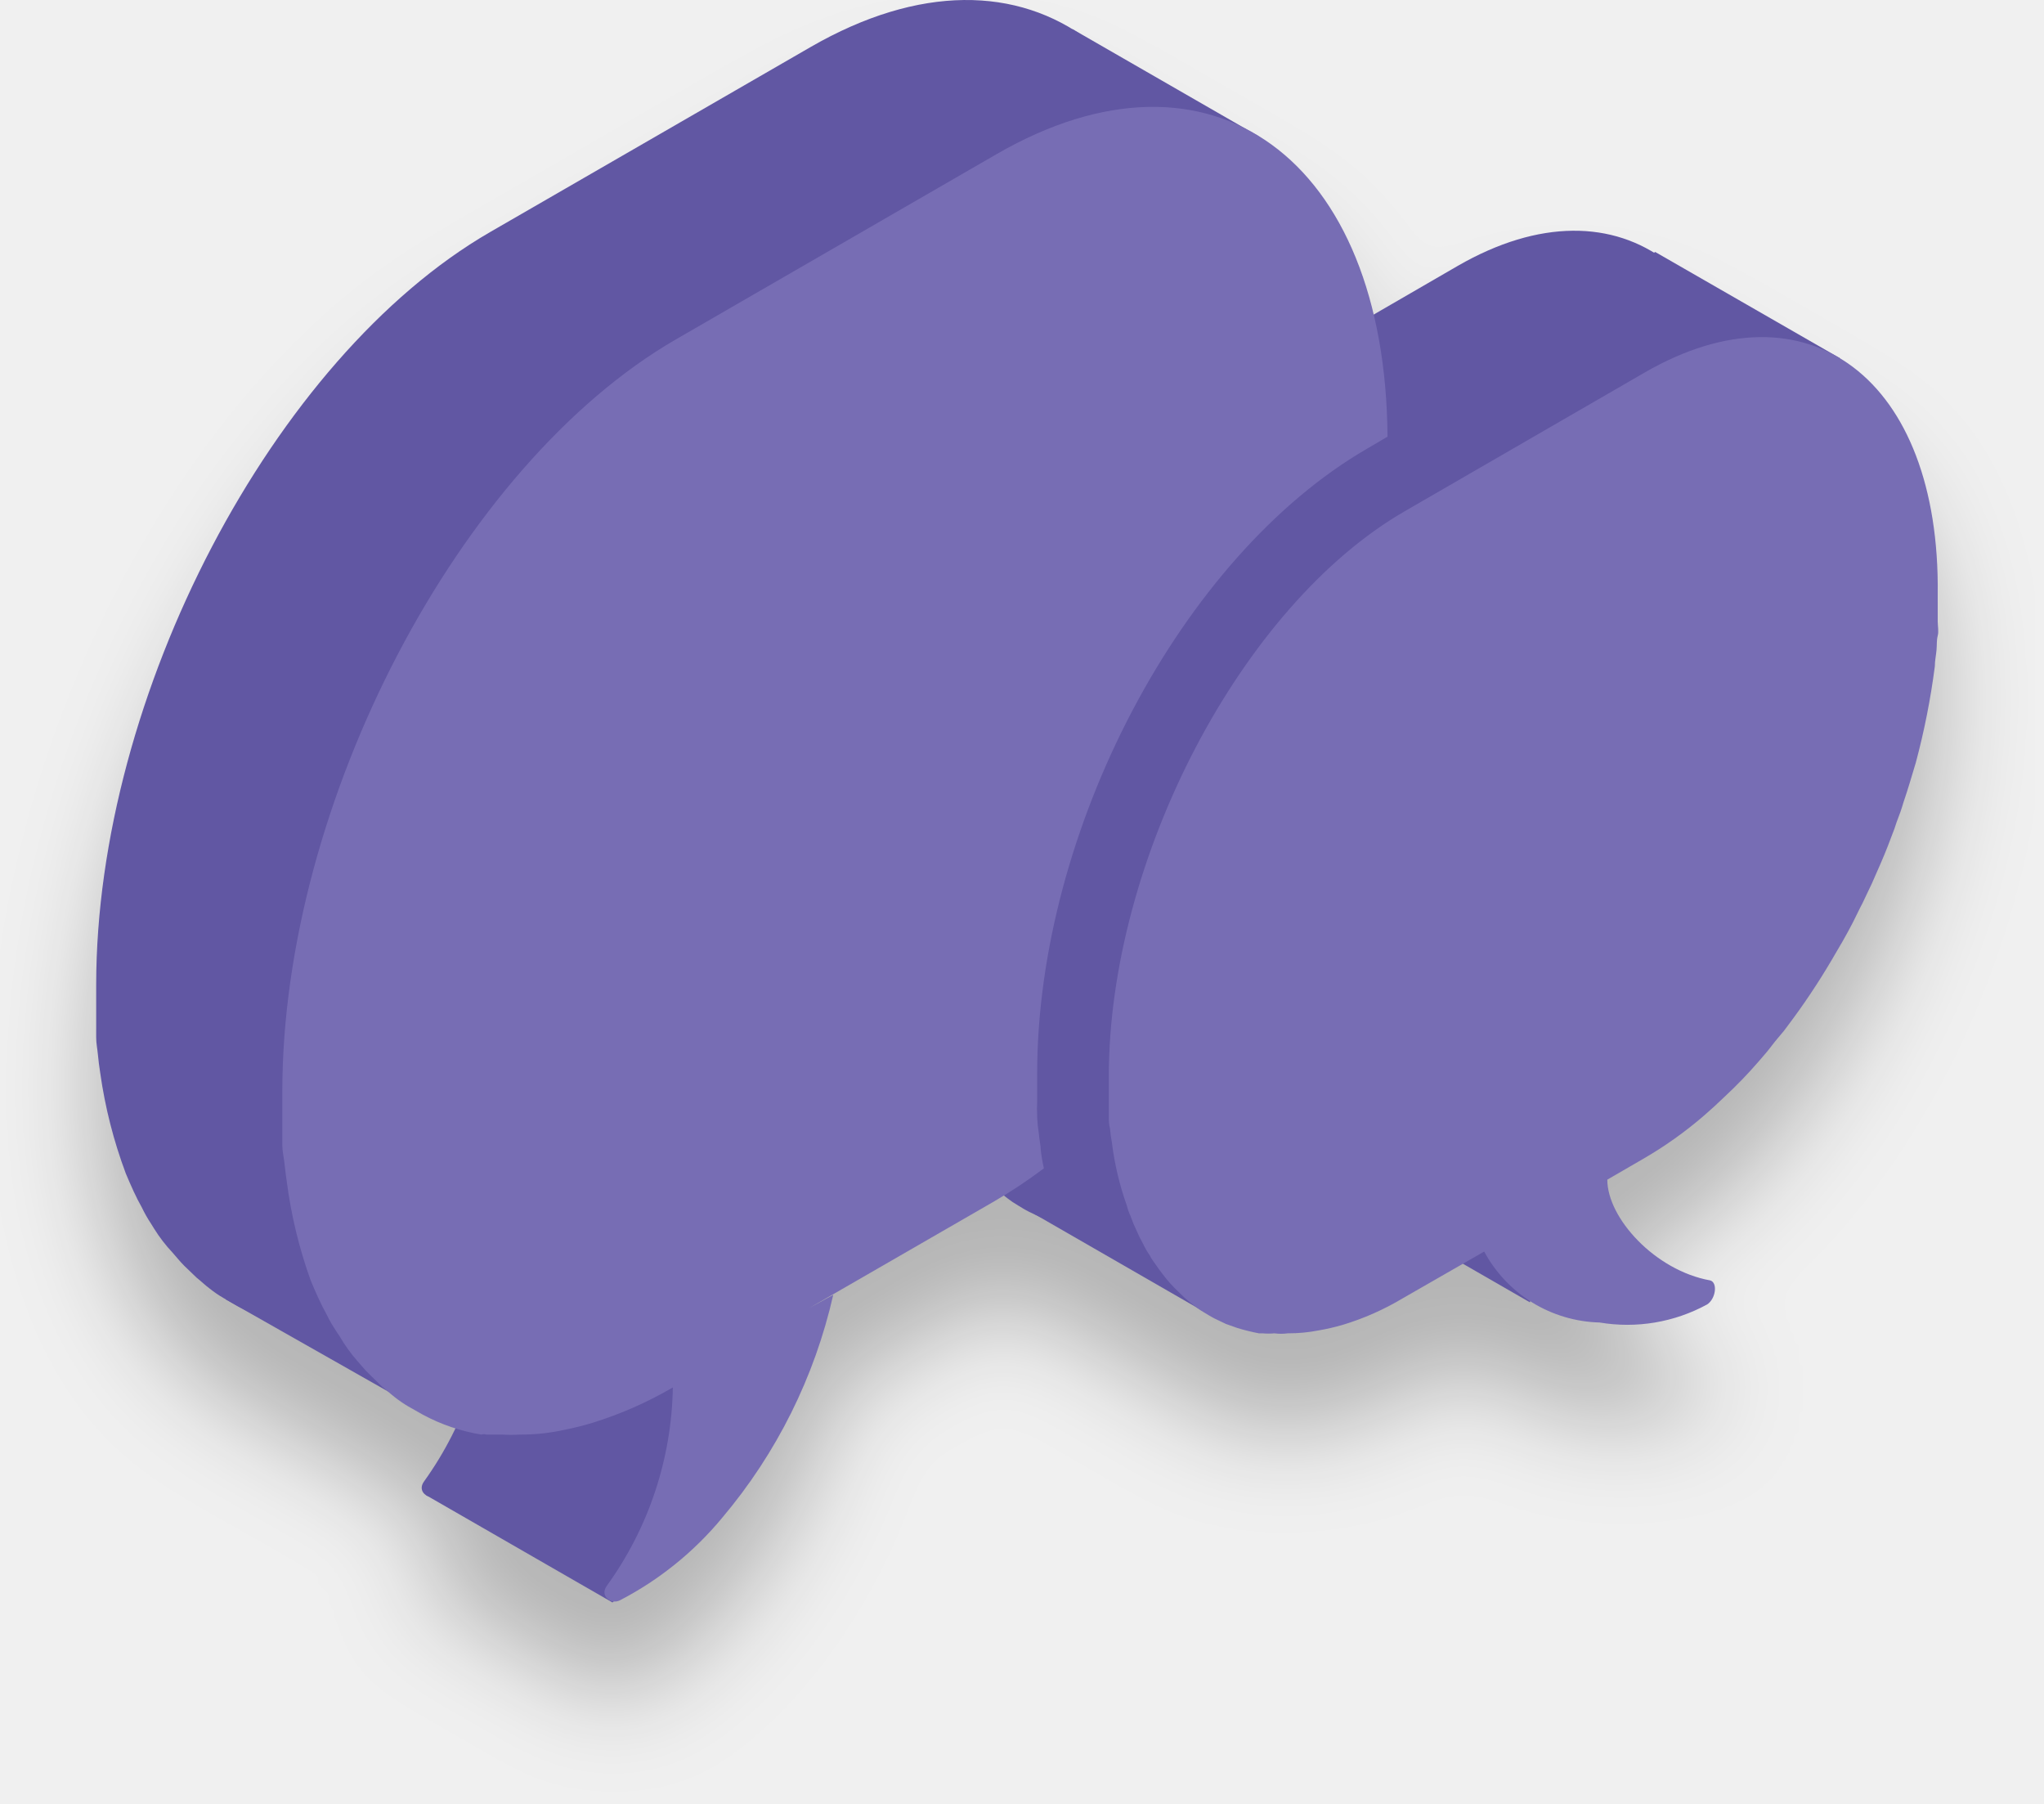
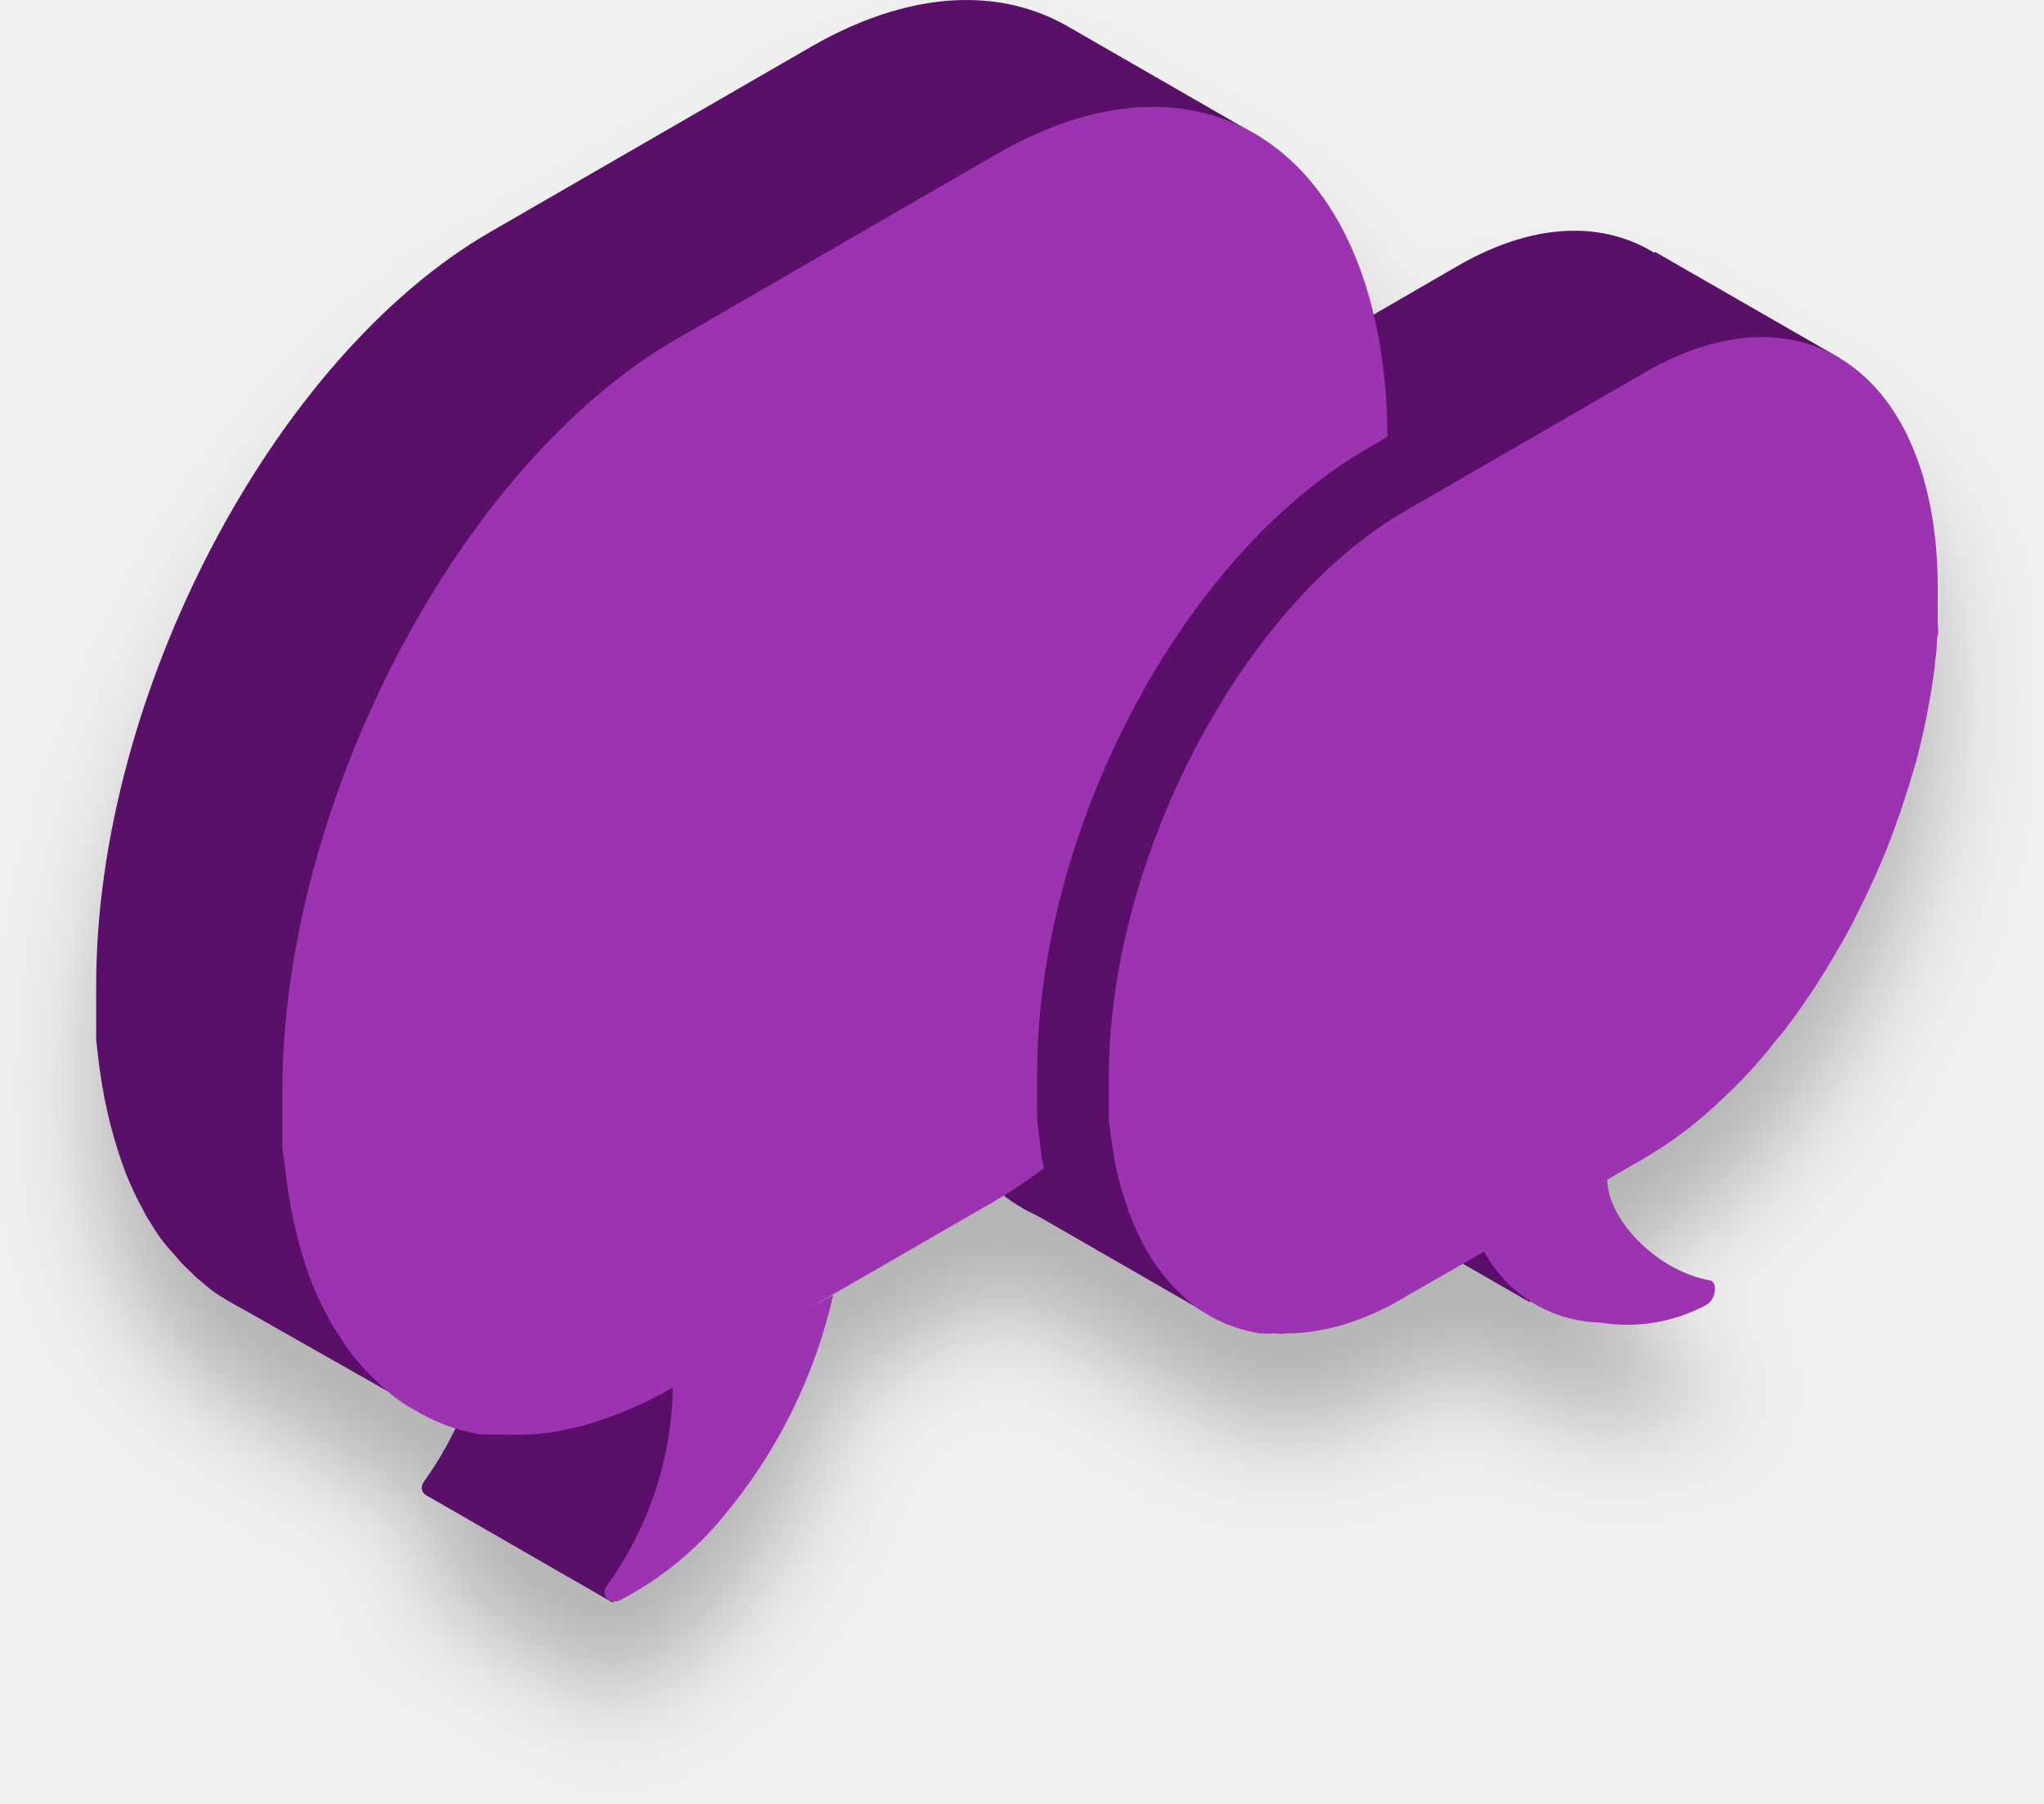
<svg xmlns="http://www.w3.org/2000/svg" width="85" height="75" viewBox="0 0 85 75" fill="none">
-   <g filter="url(#filter0_d)">
-     <path d="M63.62 54.145L55.89 49.695L60.14 48.795L64.37 51.745L63.62 54.145Z" fill="#6157A3" />
-     <path d="M50.09 14.315C50.09 2.315 42.74 -3.255 33.71 1.955L20.37 9.655C11.37 14.865 4 28.905 4 40.945C4 41.435 4 41.945 4 42.375C4 42.645 4 42.875 4 43.135C4 43.395 4.05 43.605 4.07 43.835C4.09 44.065 4.13 44.365 4.17 44.625C4.371 46.046 4.727 47.441 5.23 48.785C5.44 49.285 5.66 49.785 5.9 50.205C6.011 50.437 6.138 50.661 6.28 50.875L6.41 51.085C6.633 51.443 6.891 51.778 7.18 52.085C7.34 52.265 7.49 52.455 7.66 52.625L8.18 53.125C8.36 53.265 8.53 53.435 8.72 53.575C8.9 53.719 9.09 53.85 9.29 53.965L9.88 54.305C10.644 54.717 11.473 54.998 12.33 55.135C12.396 55.119 12.464 55.119 12.53 55.135C12.76 55.135 12.97 55.185 13.2 55.185C13.443 55.205 13.687 55.205 13.93 55.185C14.573 55.192 15.214 55.121 15.84 54.975C16.215 54.9 16.585 54.807 16.95 54.695C18.119 54.337 19.24 53.84 20.29 53.215L33.63 45.515C34.544 44.984 35.42 44.389 36.25 43.735C36.25 43.575 36.25 43.435 36.25 43.285C36.25 43.135 36.25 42.815 36.25 42.635C36.25 42.235 36.25 41.825 36.25 41.415C36.22 31.185 42.38 19.115 50.09 14.315Z" fill="#6157A3" />
-     <path d="M52.34 5.665L44.59 1.205C44.64 1.205 45.38 6.595 45.38 6.595L51.13 7.275L52.34 5.665Z" fill="#6157A3" />
-     <path d="M16.53 58.075L9.37 54.015L13.68 52.165L16.53 58.075Z" fill="#6157A3" />
-     <path d="M20.37 53.335C20.319 56.298 19.367 59.176 17.64 61.585C17.32 62.005 17.81 62.375 18.17 62.185C19.804 61.337 21.253 60.171 22.43 58.755C24.692 56.082 26.273 52.901 27.04 49.485L20.37 53.335Z" fill="#6157A3" />
-     <path d="M17.72 62.165L25.47 66.625C25.47 66.625 29.82 62.955 29.82 55.525L21.41 54.955C21.41 54.955 21.21 59.795 17.72 62.165Z" fill="#6157A3" />
-     <path d="M38.36 40.305C38.36 40.678 38.36 41.038 38.36 41.385C38.36 41.585 38.36 41.755 38.36 41.945C38.36 42.135 38.36 42.295 38.42 42.475C38.48 42.655 38.42 42.875 38.49 43.075C38.606 43.961 38.813 44.832 39.11 45.675C39.153 45.828 39.206 45.979 39.27 46.125C39.343 46.326 39.426 46.523 39.52 46.715C39.598 46.901 39.688 47.081 39.79 47.255C39.869 47.429 39.963 47.596 40.07 47.755L40.17 47.915C40.346 48.19 40.54 48.454 40.75 48.705C40.859 48.851 40.979 48.988 41.11 49.115L41.49 49.485C41.62 49.606 41.756 49.72 41.9 49.825C42.037 49.931 42.18 50.028 42.33 50.115C42.48 50.205 42.62 50.295 42.78 50.375L43.24 50.595L43.72 50.765C44.013 50.853 44.31 50.927 44.61 50.985H44.76C44.926 51 45.093 51 45.26 50.985C45.439 51.005 45.62 51.005 45.8 50.985C46.23 50.985 46.659 50.941 47.08 50.855C47.417 50.798 47.751 50.721 48.08 50.625C48.958 50.356 49.8 49.983 50.59 49.515L60.59 43.735C61.482 43.22 62.322 42.621 63.1 41.945C63.38 41.705 63.66 41.445 63.94 41.185C64.444 40.715 64.921 40.218 65.37 39.695L66.01 39.115C66.18 38.915 66.34 38.705 66.51 38.495C66.551 38.422 66.602 38.355 66.66 38.295C67.326 37.414 67.94 36.496 68.5 35.545C68.65 35.295 68.79 35.035 68.94 34.775C69.09 34.515 69.23 34.255 69.37 33.985C69.51 33.715 69.64 33.445 69.78 33.185L70.16 32.365C70.29 32.095 70.41 31.805 70.53 31.545C70.74 31.065 70.93 30.545 71.1 30.085C71.1 29.995 71.17 29.905 71.2 29.815C71.31 29.535 71.4 29.255 71.49 28.975C71.67 28.435 71.83 27.895 71.99 27.335C72.342 26.021 72.606 24.684 72.78 23.335C72.78 23.105 72.83 22.885 72.86 22.655C72.89 22.425 72.86 22.265 72.91 22.065C72.96 21.865 72.91 21.665 72.91 21.465C72.91 21.092 72.91 20.722 72.91 20.355C72.91 11.355 67.4 7.145 60.62 11.055L50.62 16.845C43.87 20.735 38.36 31.265 38.36 40.305Z" fill="#6157A3" />
-     <path d="M76.52 14.895L68.83 10.475L65.93 12.525L74.9 17.955L76.52 14.895Z" fill="#6157A3" />
-     <path d="M50.12 54.565L42.39 50.115L48.45 48.305L50.12 54.565Z" fill="#6157A3" />
-     <path d="M59.14 44.705C59.14 46.305 61.14 48.485 63.43 48.895C63.74 48.955 63.66 49.635 63.29 49.895C61.925 50.636 60.351 50.897 58.82 50.635C57.826 50.605 56.857 50.312 56.014 49.785C55.17 49.257 54.482 48.516 54.02 47.635L59.14 44.705Z" fill="#6157A3" />
-     <path d="M41.45 6.405L28.1 14.115C19.1 19.325 11.74 33.365 11.74 45.395C11.74 45.895 11.74 46.395 11.74 46.835C11.74 47.105 11.74 47.335 11.74 47.595C11.74 47.855 11.79 48.055 11.82 48.285C11.85 48.515 11.88 48.835 11.92 49.085C12.101 50.501 12.436 51.892 12.92 53.235C13.13 53.745 13.35 54.235 13.59 54.665C13.7 54.894 13.828 55.114 13.97 55.325C14.012 55.398 14.059 55.468 14.11 55.535C14.327 55.913 14.582 56.268 14.87 56.595C15.03 56.775 15.19 56.975 15.36 57.135L15.87 57.635C16.05 57.775 16.23 57.945 16.41 58.085C16.591 58.227 16.782 58.358 16.98 58.475L17.58 58.815C18.341 59.226 19.166 59.506 20.02 59.645C20.085 59.623 20.155 59.623 20.22 59.645C20.45 59.645 20.67 59.645 20.89 59.645C21.133 59.66 21.377 59.66 21.62 59.645C22.263 59.648 22.904 59.577 23.53 59.435C23.905 59.36 24.275 59.267 24.64 59.155C25.806 58.794 26.927 58.301 27.98 57.685C27.931 60.647 26.974 63.523 25.24 65.925C24.92 66.355 25.41 66.725 25.78 66.535C27.417 65.686 28.866 64.516 30.04 63.095C32.296 60.422 33.877 57.246 34.65 53.835L33.65 54.385L41.28 49.985C42.019 49.559 42.73 49.088 43.41 48.575C43.352 48.321 43.308 48.064 43.28 47.805C43.28 47.635 43.22 47.385 43.2 47.125C43.164 46.903 43.141 46.679 43.13 46.455V46.335C43.12 46.168 43.12 46.001 43.13 45.835C43.13 45.455 43.13 45.055 43.13 44.655C43.13 34.535 49.13 23.125 56.85 18.655L57.7 18.155C57.62 6.585 50.35 1.265 41.45 6.405Z" fill="#776DB4" />
-     <path d="M68.4 15.485L58.4 21.265C51.63 25.185 46.11 35.715 46.11 44.755C46.11 45.125 46.11 45.485 46.11 45.835C46.11 46.185 46.11 46.205 46.11 46.395C46.11 46.585 46.11 46.745 46.16 46.925C46.176 47.123 46.203 47.32 46.24 47.515C46.35 48.405 46.558 49.28 46.86 50.125C46.898 50.28 46.952 50.431 47.02 50.575C47.088 50.773 47.168 50.967 47.26 51.155C47.34 51.343 47.43 51.527 47.53 51.705C47.612 51.879 47.709 52.047 47.82 52.205C47.843 52.262 47.873 52.316 47.91 52.365C48.1 52.645 48.29 52.905 48.49 53.155C48.605 53.298 48.729 53.435 48.86 53.565L49.24 53.935C49.37 54.057 49.506 54.17 49.65 54.275C49.782 54.383 49.922 54.48 50.07 54.565C50.22 54.655 50.36 54.745 50.52 54.825L50.98 55.045L51.46 55.215C51.753 55.304 52.05 55.377 52.35 55.435H52.5C52.666 55.45 52.834 55.45 53 55.435C53.182 55.46 53.367 55.46 53.55 55.435C53.98 55.437 54.408 55.397 54.83 55.315C55.167 55.257 55.501 55.18 55.83 55.085C56.709 54.82 57.552 54.447 58.34 53.975L61.72 52.035C62.189 52.906 62.88 53.638 63.723 54.156C64.566 54.674 65.531 54.96 66.52 54.985C68.052 55.243 69.626 54.979 70.99 54.235C71.35 54.005 71.44 53.325 71.12 53.235C68.83 52.825 66.84 50.645 66.84 49.045L68.36 48.165C69.25 47.648 70.091 47.048 70.87 46.375C71.15 46.135 71.43 45.875 71.7 45.615C72.207 45.145 72.688 44.648 73.14 44.125C73.32 43.915 73.5 43.715 73.68 43.475C73.86 43.235 74.01 43.075 74.18 42.865L74.33 42.665C74.996 41.785 75.61 40.866 76.17 39.915L76.62 39.145C76.77 38.885 76.91 38.625 77.05 38.355C77.19 38.085 77.31 37.815 77.45 37.555L77.84 36.735C77.97 36.455 78.08 36.175 78.2 35.915C78.41 35.435 78.61 34.915 78.78 34.455L78.87 34.185C78.98 33.905 79.08 33.625 79.16 33.345C79.35 32.795 79.5 32.265 79.67 31.705C80.022 30.391 80.286 29.054 80.46 27.705C80.46 27.475 80.51 27.255 80.53 27.025C80.55 26.795 80.53 26.625 80.58 26.435C80.63 26.245 80.58 26.035 80.58 25.835C80.58 25.465 80.58 25.085 80.58 24.715C80.69 15.745 75.17 11.575 68.4 15.485Z" fill="#776DB4" />
+   <g clip-path="url(#clip0)">
+     <g filter="url(#filter0_d)">
+       <path d="M63.62 54.145L55.89 49.695L60.14 48.795L64.37 51.745L63.62 54.145Z" fill="#5A0F68" />
+       <path d="M50.09 14.315C50.09 2.315 42.74 -3.255 33.71 1.955L20.37 9.655C11.37 14.865 4 28.905 4 40.945C4 41.435 4 41.945 4 42.375C4 42.645 4 42.875 4 43.135C4 43.395 4.05 43.605 4.07 43.835C4.09 44.065 4.13 44.365 4.17 44.625C4.371 46.046 4.727 47.441 5.23 48.785C5.44 49.285 5.66 49.785 5.9 50.205C6.011 50.437 6.138 50.661 6.28 50.875L6.41 51.085C6.633 51.443 6.891 51.778 7.18 52.085C7.34 52.265 7.49 52.455 7.66 52.625L8.18 53.125C8.36 53.265 8.53 53.435 8.72 53.575C8.9 53.719 9.09 53.85 9.29 53.965L9.88 54.305C10.644 54.717 11.473 54.998 12.33 55.135C12.396 55.119 12.464 55.119 12.53 55.135C12.76 55.135 12.97 55.185 13.2 55.185C13.443 55.205 13.687 55.205 13.93 55.185C14.573 55.192 15.214 55.121 15.84 54.975C16.215 54.9 16.585 54.807 16.95 54.695C18.119 54.337 19.24 53.84 20.29 53.215L33.63 45.515C34.544 44.984 35.42 44.389 36.25 43.735C36.25 43.575 36.25 43.435 36.25 43.285C36.25 43.135 36.25 42.815 36.25 42.635C36.25 42.235 36.25 41.825 36.25 41.415C36.22 31.185 42.38 19.115 50.09 14.315Z" fill="#5A0F68" />
+       <path d="M52.34 5.665L44.59 1.205C44.64 1.205 45.38 6.595 45.38 6.595L51.13 7.275L52.34 5.665Z" fill="#5A0F68" />
+       <path d="M16.53 58.075L9.37 54.015L13.68 52.165L16.53 58.075Z" fill="#5A0F68" />
+       <path d="M20.37 53.335C20.319 56.298 19.367 59.176 17.64 61.585C17.32 62.005 17.81 62.375 18.17 62.185C19.804 61.337 21.253 60.171 22.43 58.755C24.692 56.082 26.273 52.901 27.04 49.485L20.37 53.335Z" fill="#5A0F68" />
+       <path d="M17.72 62.165L25.47 66.625C25.47 66.625 29.82 62.955 29.82 55.525L21.41 54.955C21.41 54.955 21.21 59.795 17.72 62.165Z" fill="#5A0F68" />
+       <path d="M38.36 40.305C38.36 40.678 38.36 41.038 38.36 41.385C38.36 41.585 38.36 41.755 38.36 41.945C38.36 42.135 38.36 42.295 38.42 42.475C38.48 42.655 38.42 42.875 38.49 43.075C38.606 43.961 38.813 44.832 39.11 45.675C39.153 45.828 39.206 45.979 39.27 46.125C39.343 46.326 39.426 46.523 39.52 46.715C39.598 46.901 39.688 47.081 39.79 47.255C39.869 47.429 39.963 47.596 40.07 47.755L40.17 47.915C40.346 48.19 40.54 48.454 40.75 48.705C40.859 48.851 40.979 48.988 41.11 49.115L41.49 49.485C41.62 49.606 41.756 49.72 41.9 49.825C42.037 49.931 42.18 50.028 42.33 50.115C42.48 50.205 42.62 50.295 42.78 50.375L43.24 50.595L43.72 50.765C44.013 50.853 44.31 50.927 44.61 50.985H44.76C44.926 51 45.093 51 45.26 50.985C45.439 51.005 45.62 51.005 45.8 50.985C46.23 50.985 46.659 50.941 47.08 50.855C47.417 50.798 47.751 50.721 48.08 50.625C48.958 50.356 49.8 49.983 50.59 49.515L60.59 43.735C61.482 43.22 62.322 42.621 63.1 41.945C63.38 41.705 63.66 41.445 63.94 41.185C64.444 40.715 64.921 40.218 65.37 39.695L66.01 39.115C66.18 38.915 66.34 38.705 66.51 38.495C66.551 38.422 66.602 38.355 66.66 38.295C67.326 37.414 67.94 36.496 68.5 35.545C68.65 35.295 68.79 35.035 68.94 34.775C69.09 34.515 69.23 34.255 69.37 33.985C69.51 33.715 69.64 33.445 69.78 33.185L70.16 32.365C70.29 32.095 70.41 31.805 70.53 31.545C70.74 31.065 70.93 30.545 71.1 30.085C71.1 29.995 71.17 29.905 71.2 29.815C71.31 29.535 71.4 29.255 71.49 28.975C71.67 28.435 71.83 27.895 71.99 27.335C72.342 26.021 72.606 24.684 72.78 23.335C72.78 23.105 72.83 22.885 72.86 22.655C72.89 22.425 72.86 22.265 72.91 22.065C72.96 21.865 72.91 21.665 72.91 21.465C72.91 21.092 72.91 20.722 72.91 20.355C72.91 11.355 67.4 7.145 60.62 11.055L50.62 16.845C43.87 20.735 38.36 31.265 38.36 40.305Z" fill="#5A0F68" />
+       <path d="M76.52 14.895L68.83 10.475L65.93 12.525L74.9 17.955L76.52 14.895Z" fill="#5A0F68" />
+       <path d="M50.12 54.565L42.39 50.115L48.45 48.305L50.12 54.565Z" fill="#5A0F68" />
+       <path d="M59.14 44.705C59.14 46.305 61.14 48.485 63.43 48.895C63.74 48.955 63.66 49.635 63.29 49.895C61.925 50.636 60.351 50.897 58.82 50.635C57.826 50.605 56.857 50.312 56.014 49.785C55.17 49.257 54.482 48.516 54.02 47.635L59.14 44.705Z" fill="#5A0F68" />
+       <path d="M41.45 6.405L28.1 14.115C19.1 19.325 11.74 33.365 11.74 45.395C11.74 45.895 11.74 46.395 11.74 46.835C11.74 47.105 11.74 47.335 11.74 47.595C11.74 47.855 11.79 48.055 11.82 48.285C11.85 48.515 11.88 48.835 11.92 49.085C12.101 50.501 12.436 51.892 12.92 53.235C13.13 53.745 13.35 54.235 13.59 54.665C13.7 54.894 13.828 55.114 13.97 55.325C14.012 55.398 14.059 55.468 14.11 55.535C14.327 55.913 14.582 56.268 14.87 56.595C15.03 56.775 15.19 56.975 15.36 57.135L15.87 57.635C16.05 57.775 16.23 57.945 16.41 58.085C16.591 58.227 16.782 58.358 16.98 58.475L17.58 58.815C18.341 59.226 19.166 59.506 20.02 59.645C20.085 59.623 20.155 59.623 20.22 59.645C20.45 59.645 20.67 59.645 20.89 59.645C21.133 59.66 21.377 59.66 21.62 59.645C22.263 59.648 22.904 59.577 23.53 59.435C23.905 59.36 24.275 59.267 24.64 59.155C25.806 58.794 26.927 58.301 27.98 57.685C27.931 60.647 26.974 63.523 25.24 65.925C24.92 66.355 25.41 66.725 25.78 66.535C27.417 65.686 28.866 64.516 30.04 63.095C32.296 60.422 33.877 57.246 34.65 53.835L33.65 54.385L41.28 49.985C42.019 49.559 42.73 49.088 43.41 48.575C43.352 48.321 43.308 48.064 43.28 47.805C43.28 47.635 43.22 47.385 43.2 47.125C43.164 46.903 43.141 46.679 43.13 46.455V46.335C43.12 46.168 43.12 46.001 43.13 45.835C43.13 45.455 43.13 45.055 43.13 44.655C43.13 34.535 49.13 23.125 56.85 18.655L57.7 18.155C57.62 6.585 50.35 1.265 41.45 6.405Z" fill="#9C33B0" />
+       <path d="M68.4 15.485L58.4 21.265C51.63 25.185 46.11 35.715 46.11 44.755C46.11 45.125 46.11 45.485 46.11 45.835C46.11 46.185 46.11 46.205 46.11 46.395C46.11 46.585 46.11 46.745 46.16 46.925C46.176 47.123 46.203 47.32 46.24 47.515C46.35 48.405 46.558 49.28 46.86 50.125C46.898 50.28 46.952 50.431 47.02 50.575C47.088 50.773 47.168 50.967 47.26 51.155C47.34 51.343 47.43 51.527 47.53 51.705C47.612 51.879 47.709 52.047 47.82 52.205C47.843 52.262 47.873 52.316 47.91 52.365C48.1 52.645 48.29 52.905 48.49 53.155C48.605 53.298 48.729 53.435 48.86 53.565L49.24 53.935C49.37 54.057 49.506 54.17 49.65 54.275C49.782 54.383 49.922 54.48 50.07 54.565C50.22 54.655 50.36 54.745 50.52 54.825L50.98 55.045L51.46 55.215C51.753 55.304 52.05 55.377 52.35 55.435H52.5C52.666 55.45 52.834 55.45 53 55.435C53.182 55.46 53.367 55.46 53.55 55.435C53.98 55.437 54.408 55.397 54.83 55.315C55.167 55.257 55.501 55.18 55.83 55.085C56.709 54.82 57.552 54.447 58.34 53.975L61.72 52.035C62.189 52.906 62.88 53.638 63.723 54.156C64.566 54.674 65.531 54.96 66.52 54.985C68.052 55.243 69.626 54.979 70.99 54.235C71.35 54.005 71.44 53.325 71.12 53.235C68.83 52.825 66.84 50.645 66.84 49.045L68.36 48.165C69.25 47.648 70.091 47.048 70.87 46.375C71.15 46.135 71.43 45.875 71.7 45.615C72.207 45.145 72.688 44.648 73.14 44.125C73.32 43.915 73.5 43.715 73.68 43.475C73.86 43.235 74.01 43.075 74.18 42.865L74.33 42.665C74.996 41.785 75.61 40.866 76.17 39.915L76.62 39.145C76.77 38.885 76.91 38.625 77.05 38.355C77.19 38.085 77.31 37.815 77.45 37.555L77.84 36.735C77.97 36.455 78.08 36.175 78.2 35.915C78.41 35.435 78.61 34.915 78.78 34.455L78.87 34.185C78.98 33.905 79.08 33.625 79.16 33.345C79.35 32.795 79.5 32.265 79.67 31.705C80.022 30.391 80.286 29.054 80.46 27.705C80.46 27.475 80.51 27.255 80.53 27.025C80.55 26.795 80.53 26.625 80.58 26.435C80.63 26.245 80.58 26.035 80.58 25.835C80.58 25.465 80.58 25.085 80.58 24.715C80.69 15.745 75.17 11.575 68.4 15.485Z" fill="#9C33B0" />
+     </g>
  </g>
  <defs>
    <filter id="filter0_d" x="0" y="0" width="84.602" height="74.625" filterUnits="userSpaceOnUse" color-interpolation-filters="sRGB">
      <feFlood flood-opacity="0" result="BackgroundImageFix" />
      <feColorMatrix in="SourceAlpha" type="matrix" values="0 0 0 0 0 0 0 0 0 0 0 0 0 0 0 0 0 0 127 0" />
      <feOffset dy="4" />
      <feGaussianBlur stdDeviation="2" />
      <feColorMatrix type="matrix" values="0 0 0 0 0 0 0 0 0 0 0 0 0 0 0 0 0 0 0.25 0" />
      <feBlend mode="normal" in2="BackgroundImageFix" result="effect1_dropShadow" />
      <feBlend mode="normal" in="SourceGraphic" in2="effect1_dropShadow" result="shape" />
    </filter>
+     <clipPath id="clip0">
+       <rect width="85" height="75" fill="white" />
+     </clipPath>
  </defs>
</svg>
